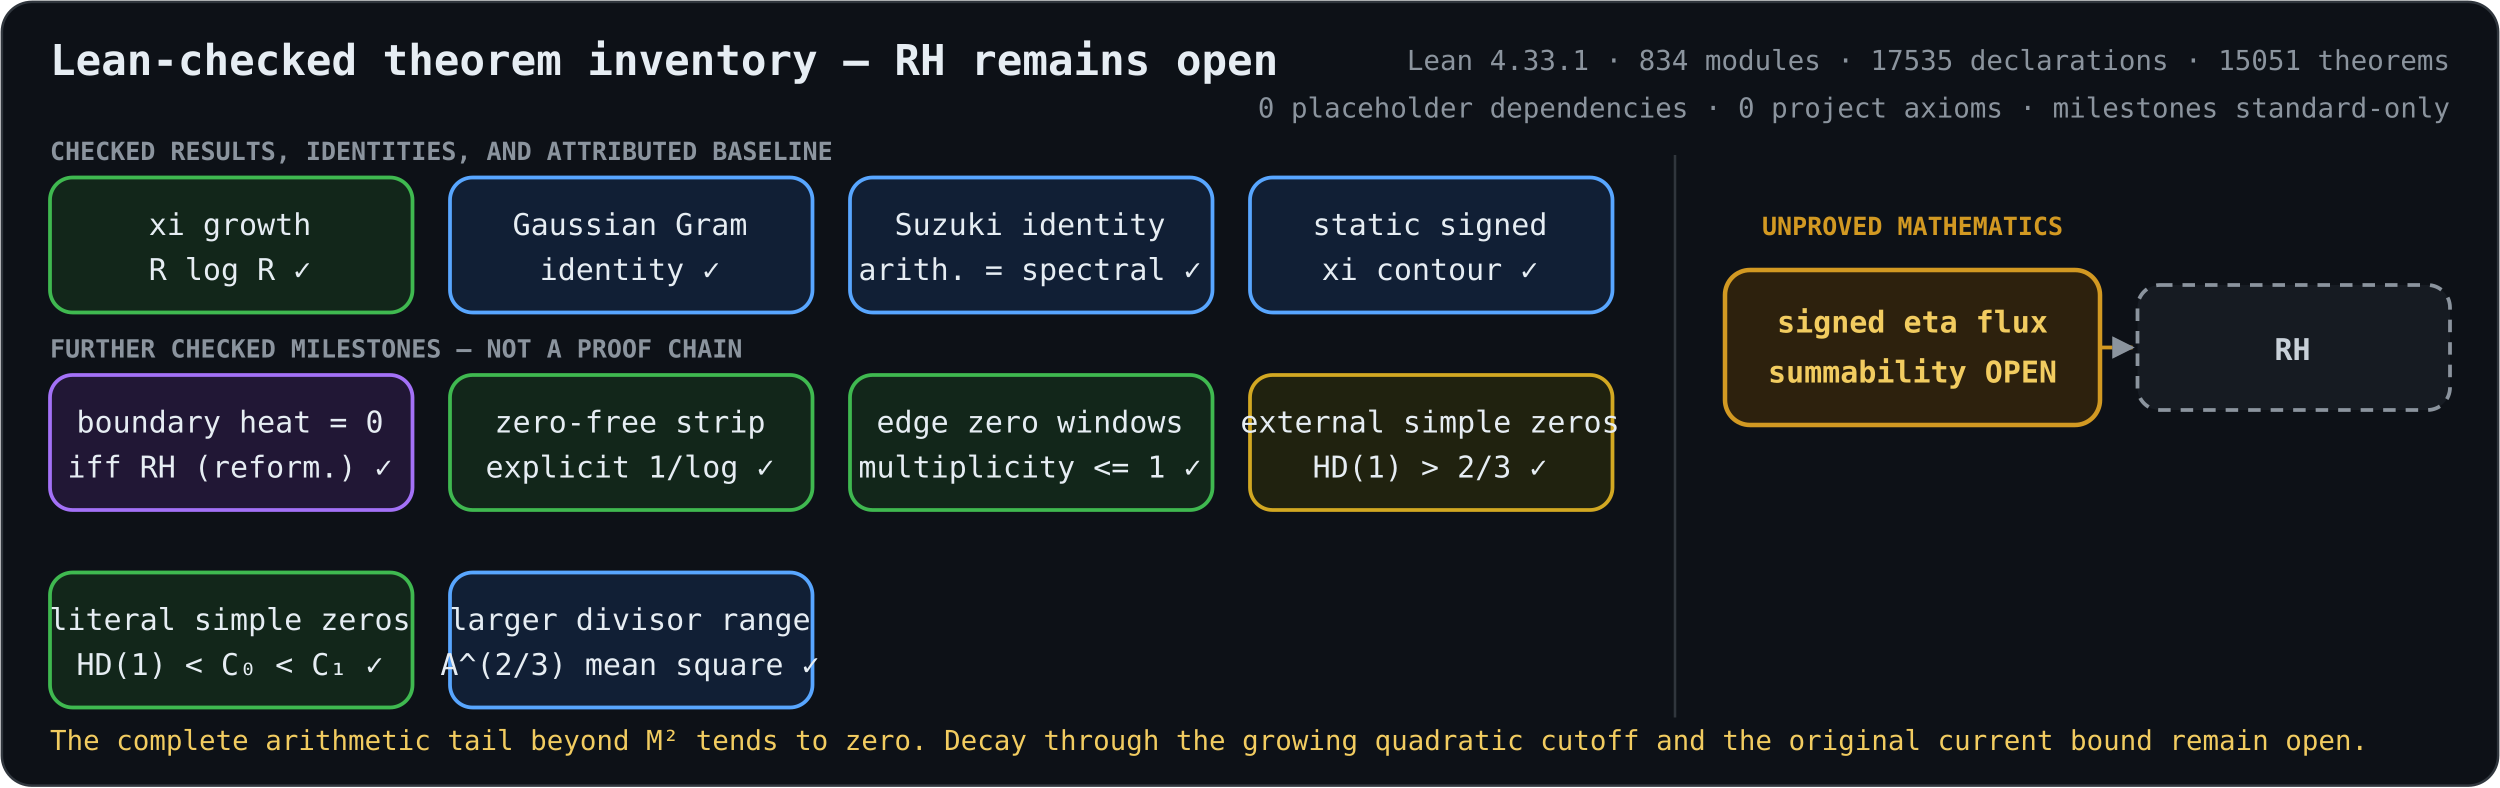
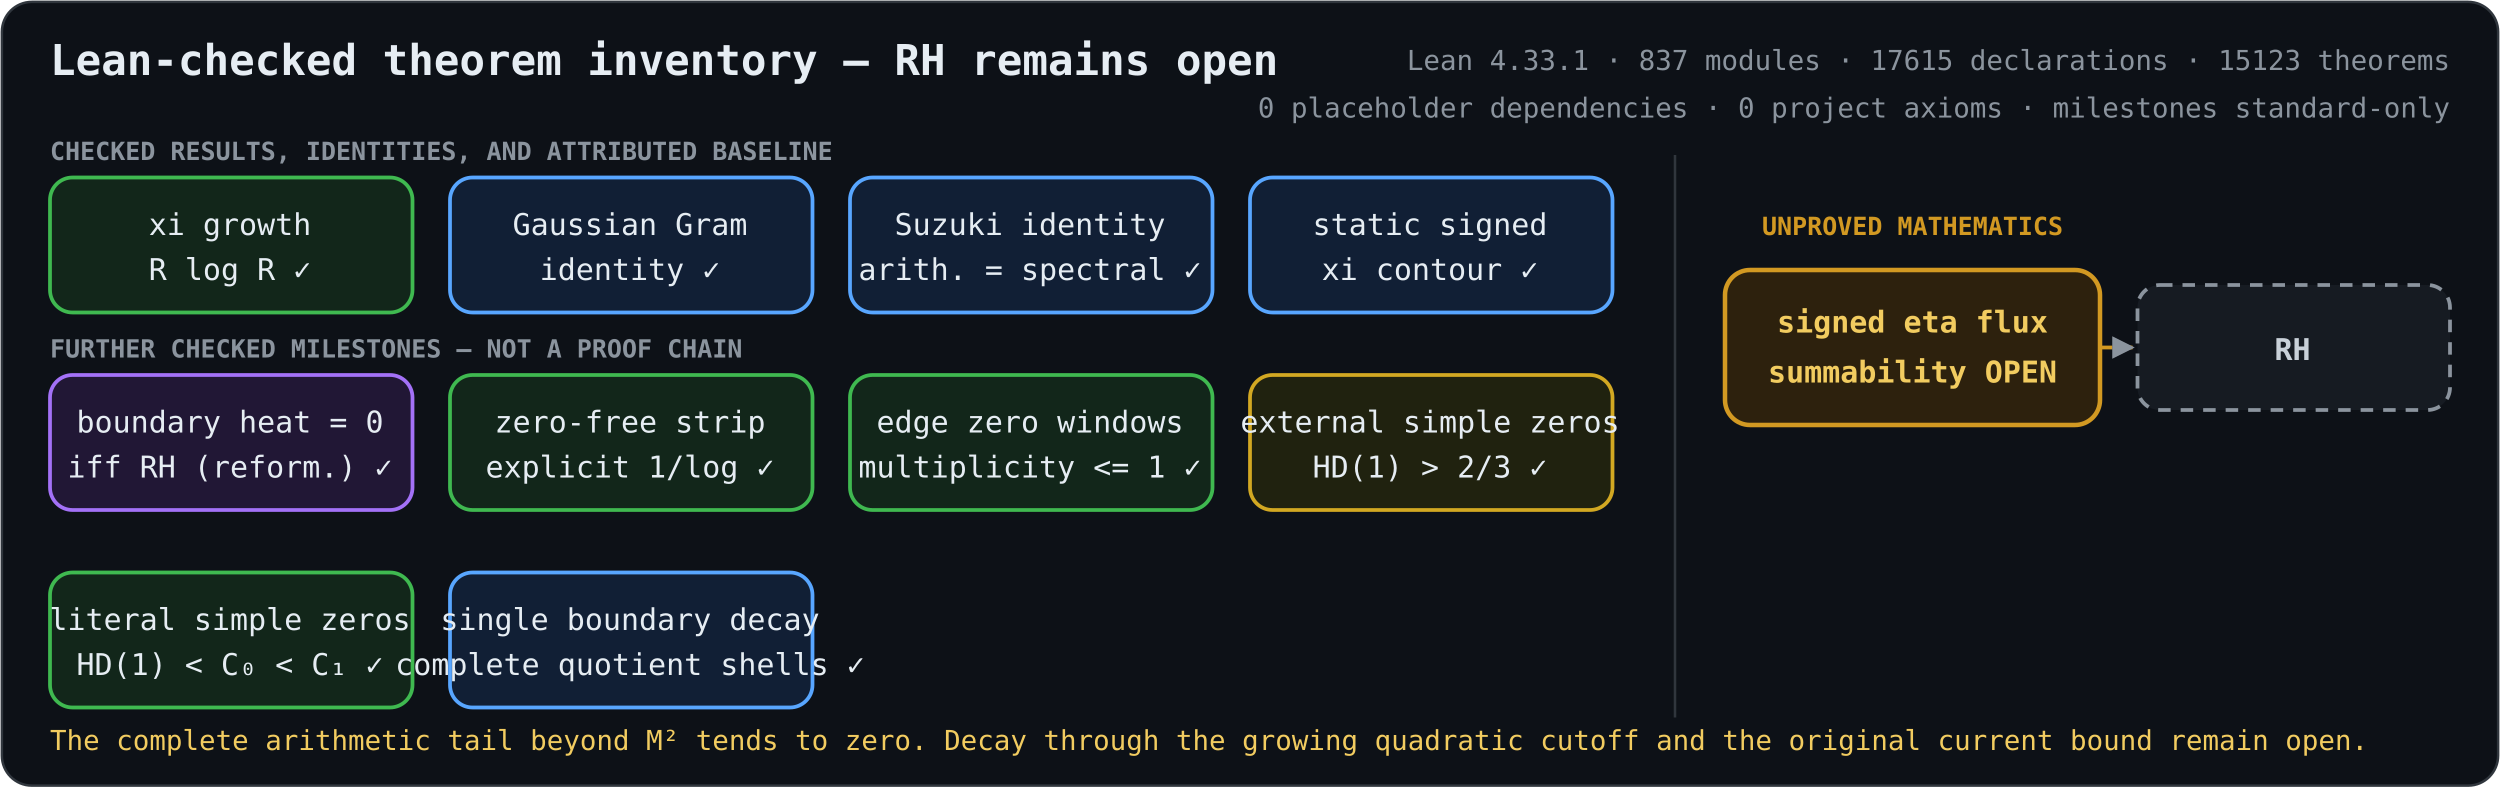
<svg xmlns="http://www.w3.org/2000/svg" role="img" aria-labelledby="title description" viewBox="0 0 1000 315">
  <defs>
    <marker id="arrow" viewBox="0 0 10 10" refX="9" refY="5" markerWidth="6" markerHeight="6" orient="auto-start-reverse">
      <path d="M 0 0 L 10 5 L 0 10 z" fill="#8b949e" />
    </marker>
    <style>
      .bg { fill: #0d1117; stroke: #30363d; }
      text { fill: #e6edf3; font-family: ui-monospace, SFMono-Regular, Menlo, Consolas, monospace; font-size: 12px; text-anchor: middle; }
      .heading { font-size: 17px; font-weight: 700; text-anchor: start; }
      .metrics { fill: #8b949e; font-size: 11px; text-anchor: end; }
      .proved rect { fill: #12261a; stroke: #3fb950; stroke-width: 1.5; }
      .proved.equivalence rect { fill: #211735; stroke: #a371f7; }
      .proved.bridge rect { fill: #111f35; stroke: #58a6ff; }
      .proved.external rect { fill: #20220f; stroke: #d2a822; }
      .open rect { fill: #2d210d; stroke: #d29922; stroke-width: 1.8; }
      .goal rect { fill: #161b22; stroke: #8b949e; stroke-width: 1.5; stroke-dasharray: 5 4; }
      .open text { fill: #f2cc60; font-weight: 700; }
      .goal text { fill: #c9d1d9; font-weight: 700; }
      .open-edge { fill: none; stroke: #d29922; stroke-width: 1.5; stroke-dasharray: 5 4; marker-end: url(#arrow); }
      .section { fill: #8b949e; font-size: 10px; font-weight: 700; text-anchor: start; }
      .gap-label { fill: #d29922; font-size: 10px; font-weight: 700; }
      .frontier { fill: #f2cc60; font-size: 11px; text-anchor: start; }
    </style>
  </defs>
  <rect class="bg" x="0.75" y="0.75" width="998.5" height="313.5" rx="12" />
  <text class="heading" x="20" y="30">Lean-checked theorem inventory — RH remains open</text>
-   <text class="metrics" x="980" y="28">Lean 4.33.1 · 834 modules · 17535 declarations · 15051 theorems</text>
+   <text class="metrics" x="980" y="28">Lean 4.33.1 · 837 modules · 17615 declarations · 15123 theorems</text>
  <text class="metrics" x="980" y="47">0 placeholder dependencies · 0 project axioms · milestones standard-only</text>
  <text class="section" x="20" y="64">CHECKED RESULTS, IDENTITIES, AND ATTRIBUTED BASELINE</text>
  <text class="section" x="20" y="143">FURTHER CHECKED MILESTONES — NOT A PROOF CHAIN</text>
  <line x1="670" y1="62" x2="670" y2="287" stroke="#30363d" />
  <text class="gap-label" x="765" y="94">UNPROVED MATHEMATICS</text>
  <path class="open-edge" d="M840 139 H853" />
  <g class="proved unconditional">
    <rect x="20" y="71" width="145" height="54" rx="9" />
    <text x="92" y="94">xi growth</text>
    <text x="92" y="112">R log R  ✓</text>
  </g>
  <g class="proved bridge">
    <rect x="180" y="71" width="145" height="54" rx="9" />
    <text x="252" y="94">Gaussian Gram</text>
    <text x="252" y="112">identity  ✓</text>
  </g>
  <g class="proved bridge">
    <rect x="340" y="71" width="145" height="54" rx="9" />
    <text x="412" y="94">Suzuki identity</text>
    <text x="412" y="112">arith. = spectral  ✓</text>
  </g>
  <g class="proved bridge">
    <rect x="500" y="71" width="145" height="54" rx="9" />
    <text x="572" y="94">static signed</text>
    <text x="572" y="112">xi contour  ✓</text>
  </g>
  <g class="proved equivalence">
    <rect x="20" y="150" width="145" height="54" rx="9" />
    <text x="92" y="173">boundary heat = 0</text>
    <text x="92" y="191">iff RH (reform.)  ✓</text>
  </g>
  <g class="proved unconditional">
    <rect x="180" y="150" width="145" height="54" rx="9" />
    <text x="252" y="173">zero-free strip</text>
    <text x="252" y="191">explicit 1/log  ✓</text>
  </g>
  <g class="proved unconditional">
    <rect x="340" y="150" width="145" height="54" rx="9" />
    <text x="412" y="173">edge zero windows</text>
    <text x="412" y="191">multiplicity &lt;= 1  ✓</text>
  </g>
  <g class="proved external">
    <rect x="500" y="150" width="145" height="54" rx="9" />
    <text x="572" y="173">external simple zeros</text>
    <text x="572" y="191">HD(1) &gt; 2/3  ✓</text>
  </g>
  <g class="proved unconditional">
    <rect x="20" y="229" width="145" height="54" rx="9" />
    <text x="92" y="252">literal simple zeros</text>
    <text x="92" y="270">HD(1) &lt; C₀ &lt; C₁  ✓</text>
  </g>
  <g class="proved bridge">
    <rect x="180" y="229" width="145" height="54" rx="9" />
-     <text x="252" y="252">larger divisor range</text>
-     <text x="252" y="270">A^(2/3) mean square  ✓</text>
+     <text x="252" y="252">single boundary decay</text>
+     <text x="252" y="270">complete quotient shells  ✓</text>
  </g>
  <g class="open">
    <rect x="690" y="108" width="150" height="62" rx="10" />
    <text x="765" y="133">signed eta flux</text>
    <text x="765" y="153">summability OPEN</text>
  </g>
  <g class="goal">
    <rect x="855" y="114" width="125" height="50" rx="9" />
    <text x="917" y="144">RH</text>
  </g>
  <text class="frontier" x="20" y="300">The complete arithmetic tail beyond M² tends to zero. Decay through the growing quadratic cutoff and the original current bound remain open.</text>
</svg>
